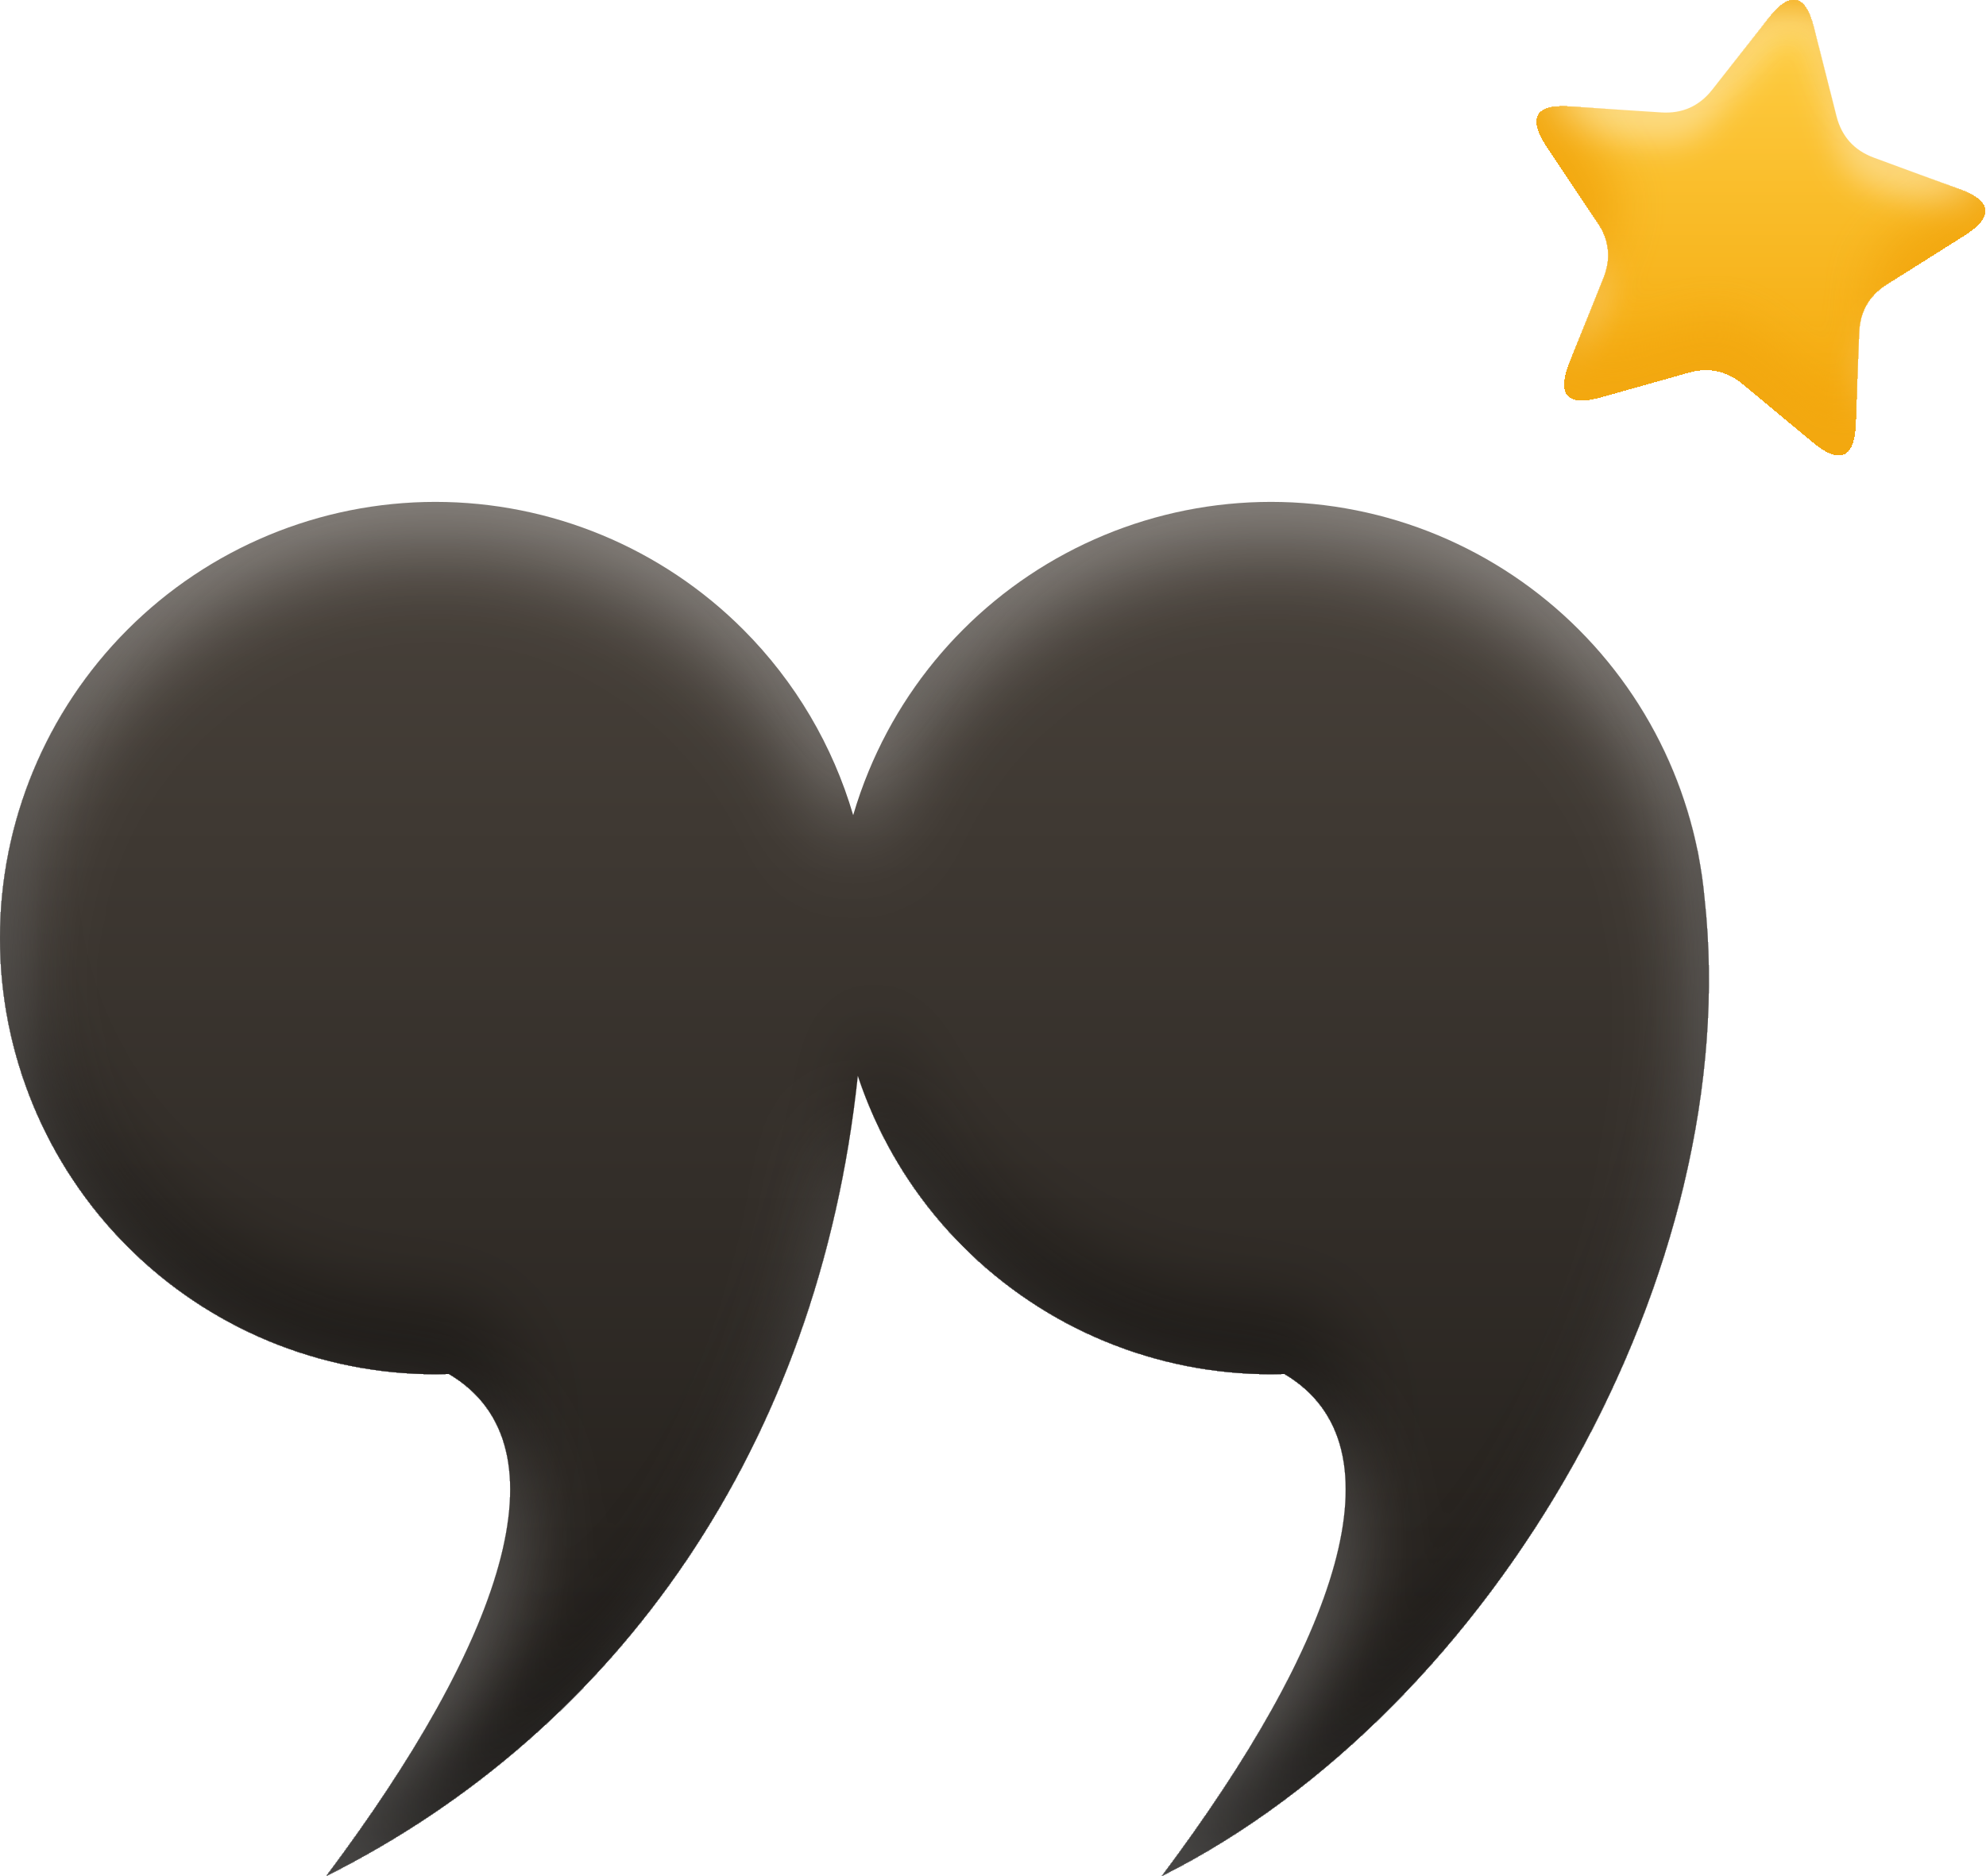
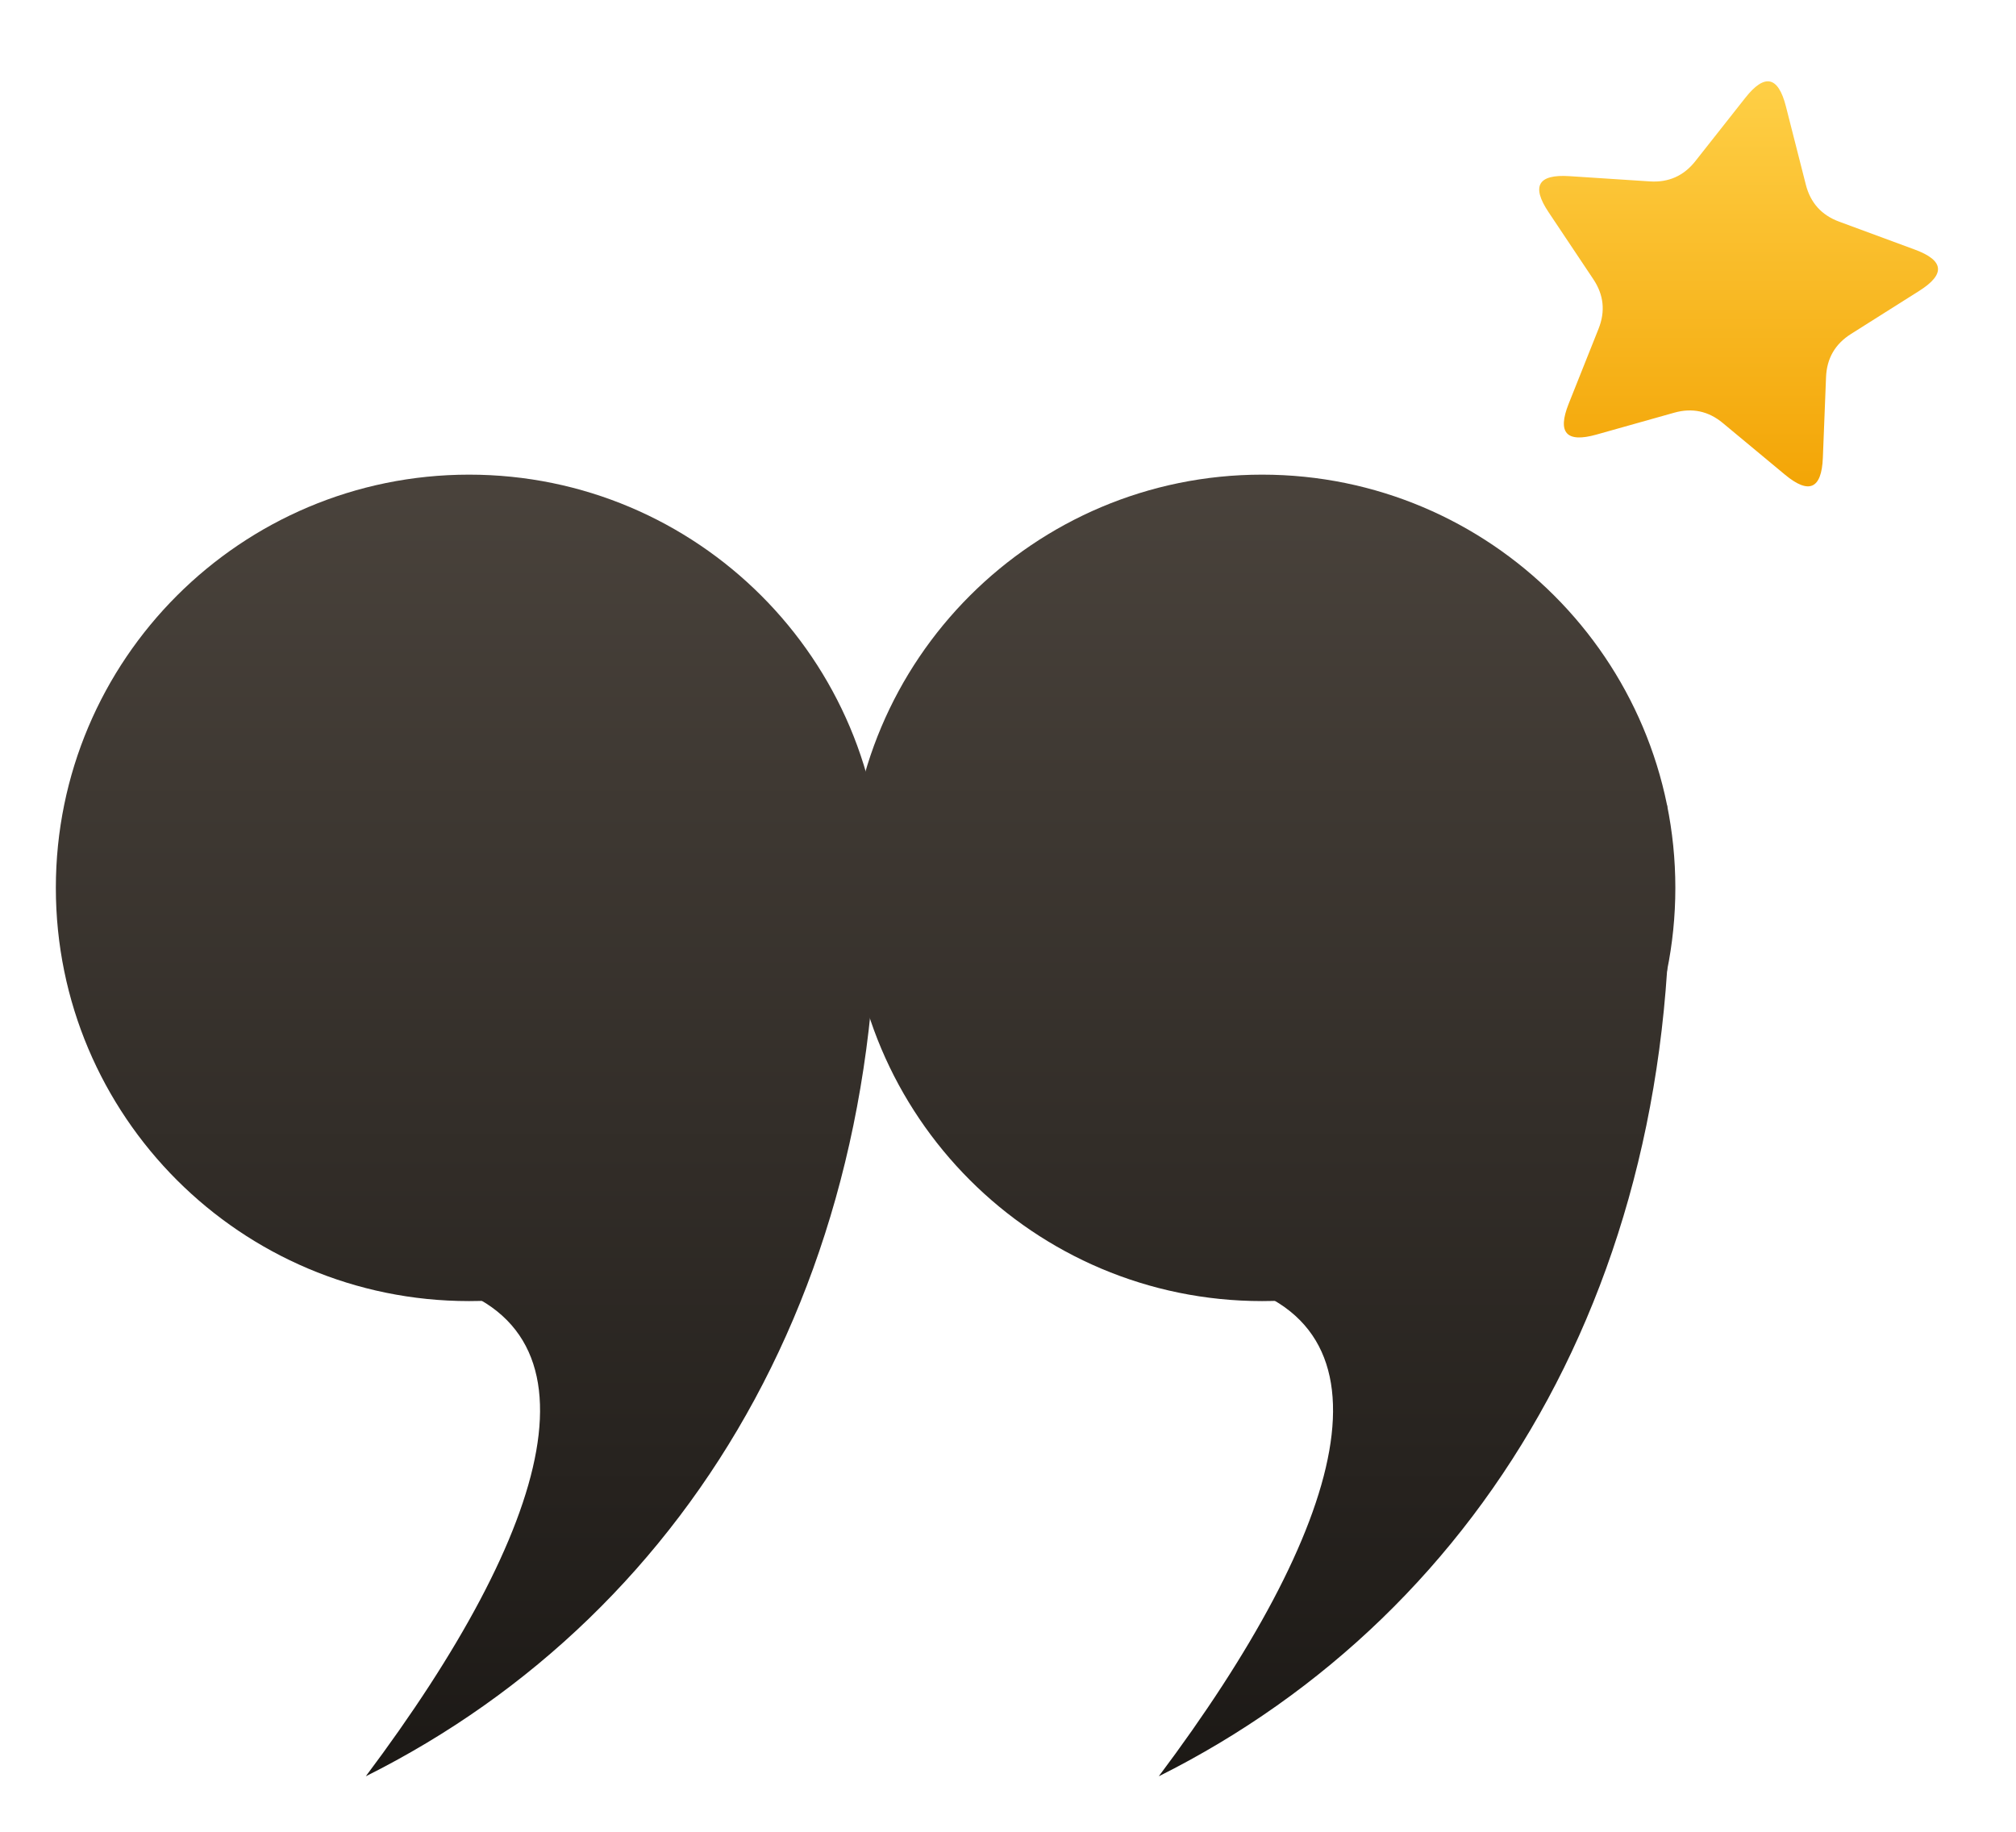
- <svg xmlns="http://www.w3.org/2000/svg" width="633" height="598" viewBox="0 0 633 598" fill="none">
-   <g filter="url(#filter0_ii_31_173)">
-     <path d="M405.093 160C423.318 160 441.364 163.596 458.202 170.584C475.039 177.572 490.339 187.815 503.226 200.726C516.113 213.638 526.336 228.967 533.31 245.837C536.712 254.065 539.306 262.581 541.073 271.265L541.099 271.238C541.189 271.738 541.277 272.237 541.364 272.738C542.229 277.233 542.872 281.771 543.29 286.337C556.329 404.693 476.857 544.668 370.397 598C425.714 524.103 448.366 461.115 409.42 438.024C407.979 438.07 406.537 438.095 405.093 438.095C386.868 438.095 368.821 434.499 351.984 427.511C335.146 420.523 319.847 410.28 306.96 397.369C294.072 384.457 283.849 369.128 276.875 352.258C275.608 349.195 274.454 346.092 273.412 342.955C260.839 460.963 197.063 551.422 104.086 598C159.403 524.103 182.055 461.115 143.11 438.024C141.67 438.069 140.227 438.095 138.782 438.095C101.975 438.095 66.675 423.445 40.649 397.369C14.622 371.292 0 335.925 0 299.048C0 262.17 14.622 226.803 40.649 200.726C66.675 174.65 101.975 160 138.782 160C175.589 160 210.888 174.65 236.915 200.726C253.495 217.339 265.446 237.722 271.937 259.863C273.33 255.112 274.976 250.429 276.875 245.837C283.849 228.967 294.072 213.638 306.96 200.726C319.847 187.815 335.146 177.572 351.984 170.584C368.821 163.596 386.868 160 405.093 160Z" fill="url(#paint0_linear_31_173)" />
-   </g>
-   <g filter="url(#filter1_ii_31_173)">
-     <path d="M563.661 5.904C570.595 -2.89 575.441 -1.86 578.201 8.993L585.331 37.004C586.985 43.517 590.965 47.937 597.271 50.264L624.381 60.273C634.888 64.153 635.405 69.084 625.931 75.064L601.501 90.493C595.815 94.08 592.838 99.23 592.571 105.944L591.431 134.824C590.991 146.017 586.465 148.034 577.851 140.874L555.621 122.404C550.455 118.104 544.638 116.867 538.171 118.694L510.351 126.523C499.571 129.563 496.255 125.88 500.401 115.474L511.101 88.624C513.588 82.383 512.965 76.47 509.231 70.883L493.181 46.843C486.961 37.53 489.441 33.237 500.621 33.964L529.461 35.843C536.168 36.283 541.601 33.867 545.761 28.593L563.661 5.904Z" fill="url(#paint1_linear_31_173)" />
-   </g>
+ <svg xmlns="http://www.w3.org/2000/svg" width="722" height="656" viewBox="200 134 722 656" role="img" aria-label="Get Some Proof, quote marks">
  <defs>
-     <filter id="filter0_ii_31_173" x="0" y="137.538" width="548.436" height="473.564" filterUnits="userSpaceOnUse" color-interpolation-filters="sRGB">
-       <feFlood flood-opacity="0" result="BackgroundImageFix" />
-       <feBlend mode="normal" in="SourceGraphic" in2="BackgroundImageFix" result="shape" />
-       <feColorMatrix in="SourceAlpha" type="matrix" values="0 0 0 0 0 0 0 0 0 0 0 0 0 0 0 0 0 0 127 0" result="hardAlpha" />
-       <feOffset dy="13.103" />
-       <feGaussianBlur stdDeviation="14.039" />
-       <feComposite in2="hardAlpha" operator="arithmetic" k2="-1" k3="1" />
-       <feColorMatrix type="matrix" values="0 0 0 0 1 0 0 0 0 1 0 0 0 0 1 0 0 0 0.36 0" />
-       <feBlend mode="normal" in2="shape" result="effect1_innerShadow_31_173" />
-       <feColorMatrix in="SourceAlpha" type="matrix" values="0 0 0 0 0 0 0 0 0 0 0 0 0 0 0 0 0 0 127 0" result="hardAlpha" />
-       <feOffset dx="3.744" dy="-22.462" />
-       <feGaussianBlur stdDeviation="11.699" />
-       <feComposite in2="hardAlpha" operator="arithmetic" k2="-1" k3="1" />
-       <feColorMatrix type="matrix" values="0 0 0 0 0 0 0 0 0 0 0 0 0 0 0 0 0 0 0.34 0" />
-       <feBlend mode="normal" in2="effect1_innerShadow_31_173" result="effect2_innerShadow_31_173" />
-     </filter>
-     <filter id="filter1_ii_31_173" x="489.846" y="-15.5" width="146.566" height="170.563" filterUnits="userSpaceOnUse" color-interpolation-filters="sRGB">
-       <feFlood flood-opacity="0" result="BackgroundImageFix" />
-       <feBlend mode="normal" in="SourceGraphic" in2="BackgroundImageFix" result="shape" />
-       <feColorMatrix in="SourceAlpha" type="matrix" values="0 0 0 0 0 0 0 0 0 0 0 0 0 0 0 0 0 0 127 0" result="hardAlpha" />
-       <feOffset dy="10" />
-       <feGaussianBlur stdDeviation="5" />
-       <feComposite in2="hardAlpha" operator="arithmetic" k2="-1" k3="1" />
-       <feColorMatrix type="matrix" values="0 0 0 0 1 0 0 0 0 1 0 0 0 0 1 0 0 0 0.36 0" />
-       <feBlend mode="normal" in2="shape" result="effect1_innerShadow_31_173" />
-       <feColorMatrix in="SourceAlpha" type="matrix" values="0 0 0 0 0 0 0 0 0 0 0 0 0 0 0 0 0 0 127 0" result="hardAlpha" />
-       <feOffset dx="3.744" dy="-16" />
-       <feGaussianBlur stdDeviation="7.75" />
-       <feComposite in2="hardAlpha" operator="arithmetic" k2="-1" k3="1" />
-       <feColorMatrix type="matrix" values="0 0 0 0 0.952 0 0 0 0 0.659 0 0 0 0 0.06 0 0 0 1 0" />
-       <feBlend mode="normal" in2="effect1_innerShadow_31_173" result="effect2_innerShadow_31_173" />
-     </filter>
-     <linearGradient id="paint0_linear_31_173" x1="-206.297" y1="156.242" x2="-206.297" y2="607.207" gradientUnits="userSpaceOnUse">
-       <stop stop-color="#4A433C" />
+     <linearGradient id="body" gradientUnits="userSpaceOnUse" x1="0" y1="300" x2="0" y2="780">
+       <stop offset="0" stop-color="#4A433C" />
      <stop offset="1" stop-color="#1B1815" />
    </linearGradient>
-     <linearGradient id="paint1_linear_31_173" x1="-261.399" y1="-9.127" x2="-261.399" y2="158.874" gradientUnits="userSpaceOnUse">
-       <stop stop-color="#FFD24A" />
+     <linearGradient id="starFill" gradientUnits="userSpaceOnUse" x1="0" y1="154" x2="0" y2="322">
+       <stop offset="0" stop-color="#FFD24A" />
      <stop offset="1" stop-color="#F2A100" />
    </linearGradient>
  </defs>
+   <g>
+     <g>
+       <path d="M220 452a148 148 0 1 0 296 0a148 148 0 1 0 -296 0Z" fill="url(#body)" />
+       <path d="M513.04 422.4C523.4 585.2 449.4 711 331 770.2C397.6 681.4 419.8 607.4 353.2 592.6Z" fill="url(#body)" />
+       <path d="M504 452a148 148 0 1 0 296 0a148 148 0 1 0 -296 0Z" fill="url(#body)" />
+       <path d="M797.04 422.4C807.4 585.2 733.4 711 615 770.2C681.6 681.4 703.8 607.4 637.2 592.6Z" fill="url(#body)" />
+     </g>
+     <g>
+       <path d="M825.06 169.03Q835.46 155.84 839.6 172.12L846.73 200.13Q849.21 209.9 858.67 213.39L885.78 223.4Q901.54 229.22 887.33 238.19L862.9 253.62Q854.37 259 853.97 269.07L852.83 297.95Q852.17 314.74 839.25 304L817.02 285.53Q809.27 279.08 799.57 281.82L771.75 289.65Q755.58 294.21 761.8 278.6L772.5 251.75Q776.23 242.39 770.63 234.01L754.58 209.97Q745.25 196 762.02 197.09L790.86 198.97Q800.92 199.63 807.16 191.72Z" fill="url(#starFill)" />
+     </g>
+   </g>
</svg>
